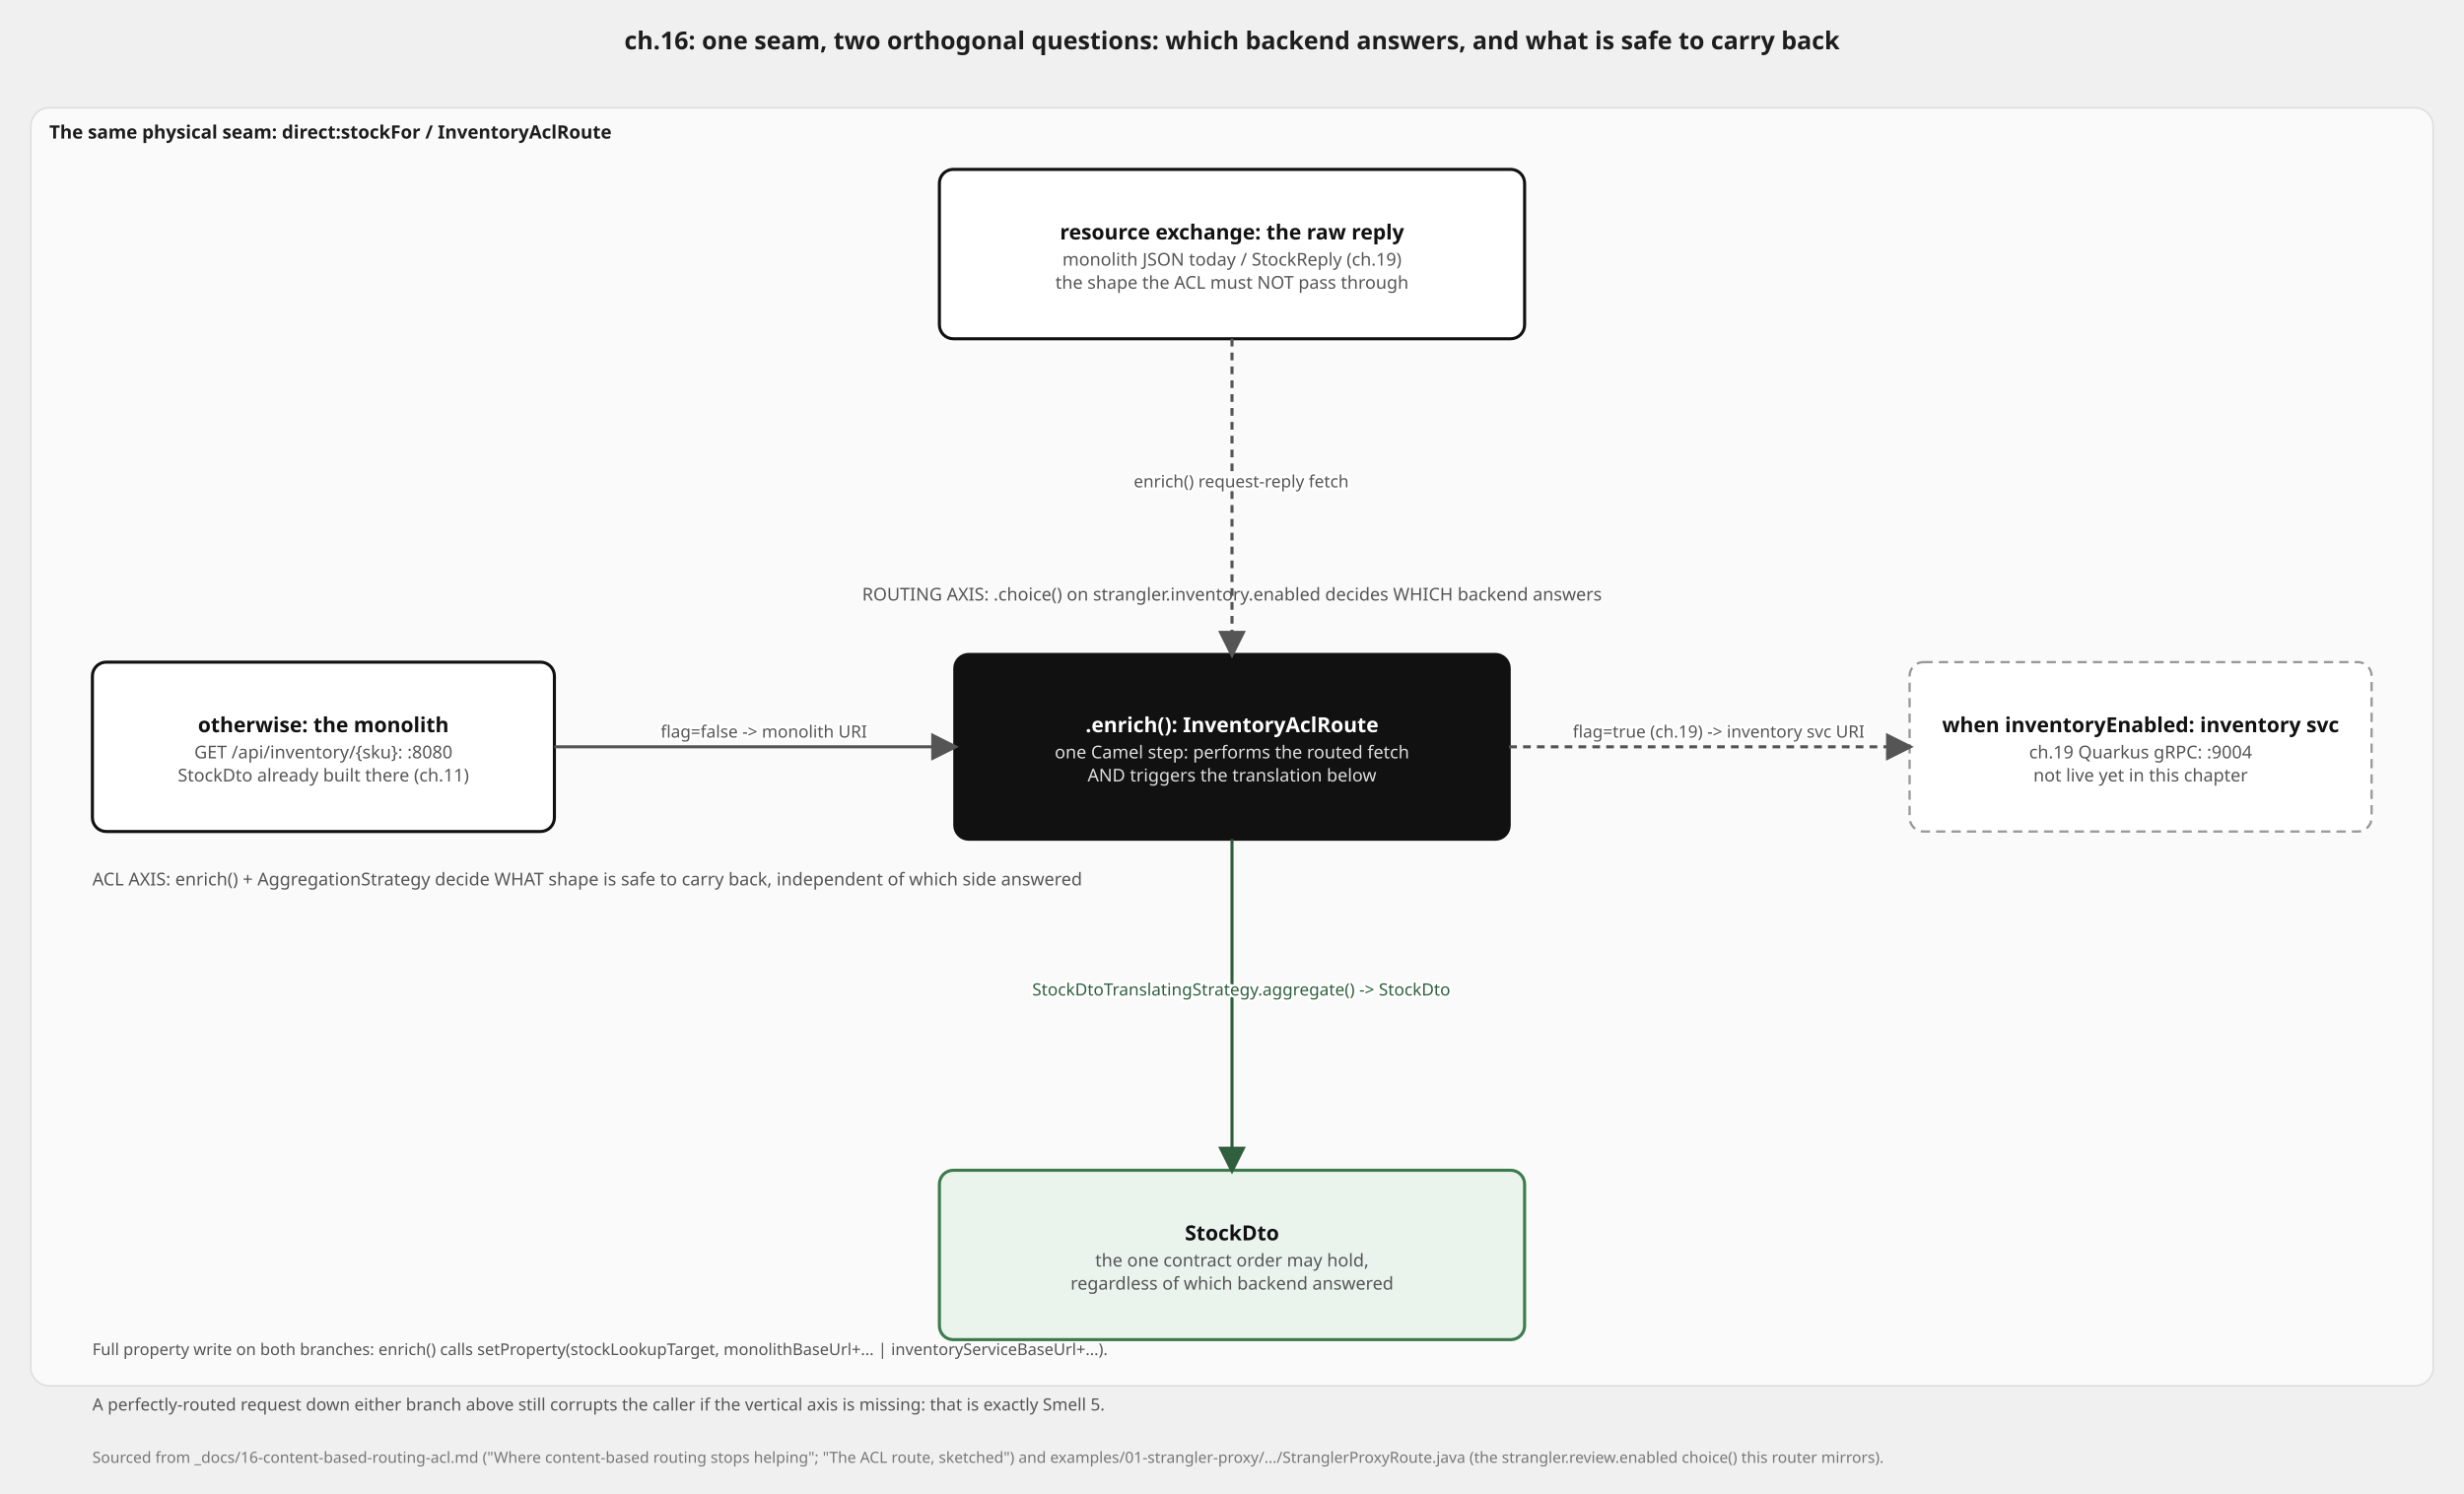
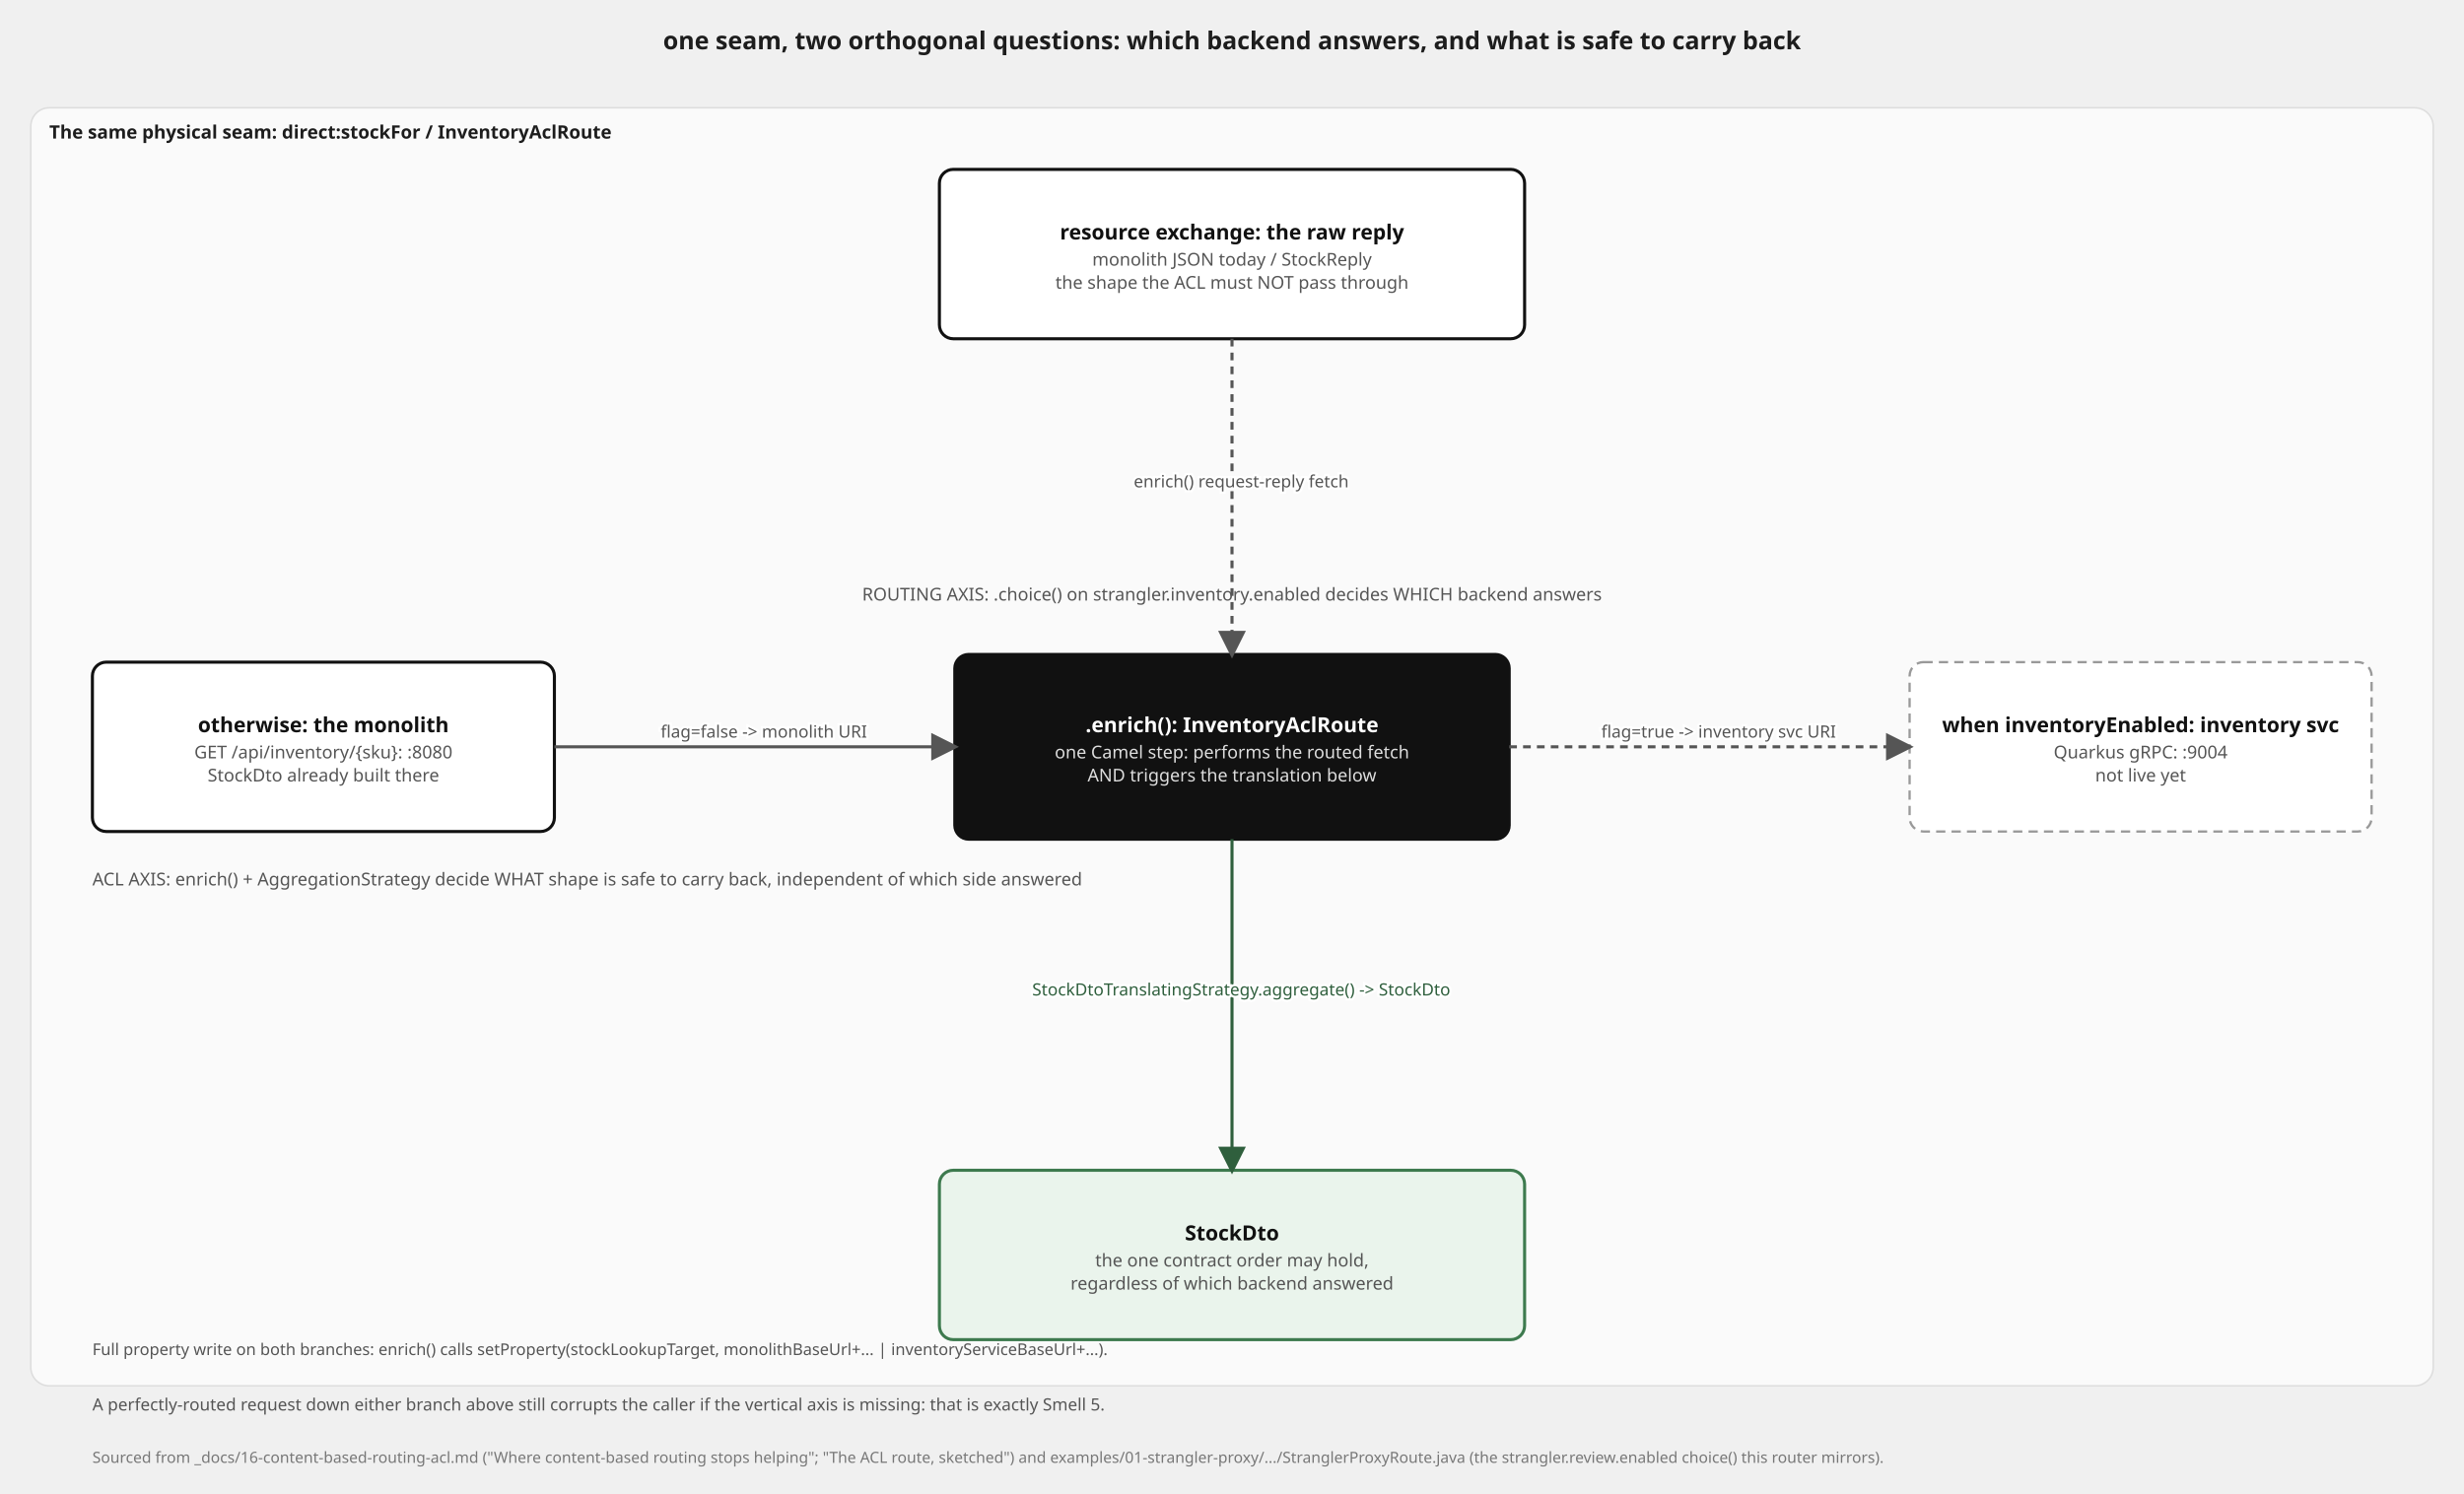
<svg xmlns="http://www.w3.org/2000/svg" viewBox="0 0 1600 970" font-family="'Red Hat Text', system-ui, sans-serif" role="img">
  <defs>
    <marker id="a" viewBox="0 0 10 10" refX="8.5" refY="5" markerWidth="9" markerHeight="9" orient="auto-start-reverse">
      <path d="M0,0 L10,5 L0,10 z" fill="#555" />
    </marker>
    <marker id="am" viewBox="0 0 10 10" refX="8.5" refY="5" markerWidth="9" markerHeight="9" orient="auto-start-reverse">
      <path d="M0,0 L10,5 L0,10 z" fill="#2f5f3d" />
    </marker>
  </defs>
  <rect x="20" y="70" width="1560" height="830" rx="12" fill="#fafafa" stroke="#ddd" />
  <text x="32" y="90" font-size="12" font-weight="700" fill="#1d1d1d">The same physical seam: direct:stockFor / InventoryAclRoute</text>
  <rect x="620.0" y="425.0" width="360" height="120" rx="9" fill="#111111" stroke="#111111" stroke-width="2" />
  <text x="800.0" y="475.5" font-size="13.5" font-weight="700" fill="#ffffff" text-anchor="middle">.enrich(): InventoryAclRoute</text>
  <text x="800.0" y="492.5" font-size="11.5" fill="#dddddd" text-anchor="middle">one Camel step: performs the routed fetch</text>
  <text x="800.0" y="507.5" font-size="11.5" fill="#dddddd" text-anchor="middle">AND triggers the translation below</text>
  <rect x="60" y="430.0" width="300" height="110" rx="9" fill="#ffffff" stroke="#111111" stroke-width="2" />
  <text x="210.0" y="475.5" font-size="13.5" font-weight="700" fill="#111111" text-anchor="middle">otherwise: the monolith</text>
  <text x="210.0" y="492.5" font-size="11.5" fill="#555555" text-anchor="middle">GET /api/inventory/{sku}: :8080</text>
-   <text x="210.0" y="507.5" font-size="11.5" fill="#555555" text-anchor="middle">StockDto already built there (ch.11)</text>
+   <text x="210.0" y="507.5" font-size="11.5" fill="#555555" text-anchor="middle">StockDto already built there</text>
  <rect x="1240" y="430.0" width="300" height="110" rx="9" fill="#ffffff" stroke="#999999" stroke-width="1.5" stroke-dasharray="6 4" />
  <text x="1390.0" y="475.5" font-size="13.5" font-weight="700" fill="#111111" text-anchor="middle">when inventoryEnabled: inventory svc</text>
-   <text x="1390.0" y="492.5" font-size="11.5" fill="#555555" text-anchor="middle">ch.19 Quarkus gRPC: :9004</text>
-   <text x="1390.0" y="507.5" font-size="11.5" fill="#555555" text-anchor="middle">not live yet in this chapter</text>
+   <text x="1390.0" y="492.5" font-size="11.5" fill="#555555" text-anchor="middle">Quarkus gRPC: :9004</text>
+   <text x="1390.0" y="507.5" font-size="11.5" fill="#555555" text-anchor="middle">not live yet</text>
  <rect x="610.0" y="110" width="380" height="110" rx="9" fill="#ffffff" stroke="#111111" stroke-width="2" />
  <text x="800.0" y="155.5" font-size="13.5" font-weight="700" fill="#111111" text-anchor="middle">resource exchange: the raw reply</text>
-   <text x="800.0" y="172.5" font-size="11.5" fill="#555555" text-anchor="middle">monolith JSON today / StockReply (ch.19)</text>
+   <text x="800.0" y="172.5" font-size="11.5" fill="#555555" text-anchor="middle">monolith JSON today / StockReply</text>
  <text x="800.0" y="187.5" font-size="11.5" fill="#555555" text-anchor="middle">the shape the ACL must NOT pass through</text>
  <rect x="610.0" y="760" width="380" height="110" rx="9" fill="#eaf4ec" stroke="#3d7a4e" stroke-width="2" />
  <text x="800.0" y="805.5" font-size="13.5" font-weight="700" fill="#111111" text-anchor="middle">StockDto</text>
  <text x="800.0" y="822.5" font-size="11.5" fill="#555555" text-anchor="middle">the one contract order may hold,</text>
  <text x="800.0" y="837.5" font-size="11.5" fill="#555555" text-anchor="middle">regardless of which backend answered</text>
  <path d="M360.0,485.0 L620.0,485.0" fill="none" stroke="#555" stroke-width="2" marker-end="url(#a)" />
  <text x="496.0" y="479.0" font-size="11" fill="#ffffff" stroke="#ffffff" stroke-width="3" paint-order="stroke" text-anchor="middle">flag=false -&gt; monolith URI</text>
  <text x="496.0" y="479.0" font-size="11" fill="#555" text-anchor="middle">flag=false -&gt; monolith URI</text>
  <path d="M980.0,485.0 L1240.0,485.0" fill="none" stroke="#555" stroke-width="2" stroke-dasharray="5 4" marker-end="url(#a)" />
-   <text x="1116.0" y="479.0" font-size="11" fill="#ffffff" stroke="#ffffff" stroke-width="3" paint-order="stroke" text-anchor="middle">flag=true (ch.19) -&gt; inventory svc URI</text>
-   <text x="1116.0" y="479.0" font-size="11" fill="#555" text-anchor="middle">flag=true (ch.19) -&gt; inventory svc URI</text>
+   <text x="1116.0" y="479.0" font-size="11" fill="#ffffff" stroke="#ffffff" stroke-width="3" paint-order="stroke" text-anchor="middle">flag=true -&gt; inventory svc URI</text>
+   <text x="1116.0" y="479.0" font-size="11" fill="#555" text-anchor="middle">flag=true -&gt; inventory svc URI</text>
  <path d="M800.0,220.0 L800.0,425.0" fill="none" stroke="#555" stroke-width="2" stroke-dasharray="5 4" marker-end="url(#a)" />
  <text x="806.0" y="316.5" font-size="11" fill="#ffffff" stroke="#ffffff" stroke-width="3" paint-order="stroke" text-anchor="middle">enrich() request-reply fetch</text>
  <text x="806.0" y="316.5" font-size="11" fill="#555" text-anchor="middle">enrich() request-reply fetch</text>
  <path d="M800.0,545.0 L800.0,760.0" fill="none" stroke="#2f5f3d" stroke-width="2" marker-end="url(#am)" />
  <text x="806.0" y="646.5" font-size="11" fill="#ffffff" stroke="#ffffff" stroke-width="3" paint-order="stroke" text-anchor="middle">StockDtoTranslatingStrategy.aggregate() -&gt; StockDto</text>
  <text x="806.0" y="646.5" font-size="11" fill="#2f5f3d" text-anchor="middle">StockDtoTranslatingStrategy.aggregate() -&gt; StockDto</text>
-   <text x="800.0" y="32" font-size="16" fill="#1d1d1d" text-anchor="middle" font-weight="700">ch.16: one seam, two orthogonal questions: which backend answers, and what is safe to carry back</text>
+   <text x="800.0" y="32" font-size="16" fill="#1d1d1d" text-anchor="middle" font-weight="700">one seam, two orthogonal questions: which backend answers, and what is safe to carry back</text>
  <text x="800.0" y="390.0" font-size="11.5" fill="#555555" text-anchor="middle">ROUTING AXIS: .choice() on strangler.inventory.enabled decides WHICH backend answers</text>
  <text x="60" y="575.0" font-size="11.5" fill="#555555" text-anchor="start">ACL AXIS: enrich() + AggregationStrategy decide WHAT shape is safe to carry back, independent of which side answered</text>
  <text x="60" y="880" font-size="10.5" fill="#555555" text-anchor="start">Full property write on both branches: enrich() calls setProperty(stockLookupTarget, monolithBaseUrl+... | inventoryServiceBaseUrl+...).</text>
  <text x="60" y="916" font-size="11" fill="#555555" text-anchor="start">A perfectly-routed request down either branch above still corrupts the caller if the vertical axis is missing: that is exactly Smell 5.</text>
  <text x="60" y="950" font-size="10" fill="#777777" text-anchor="start">Sourced from _docs/16-content-based-routing-acl.md ("Where content-based routing stops helping"; "The ACL route, sketched") and examples/01-strangler-proxy/.../StranglerProxyRoute.java (the strangler.review.enabled choice() this router mirrors).</text>
</svg>
